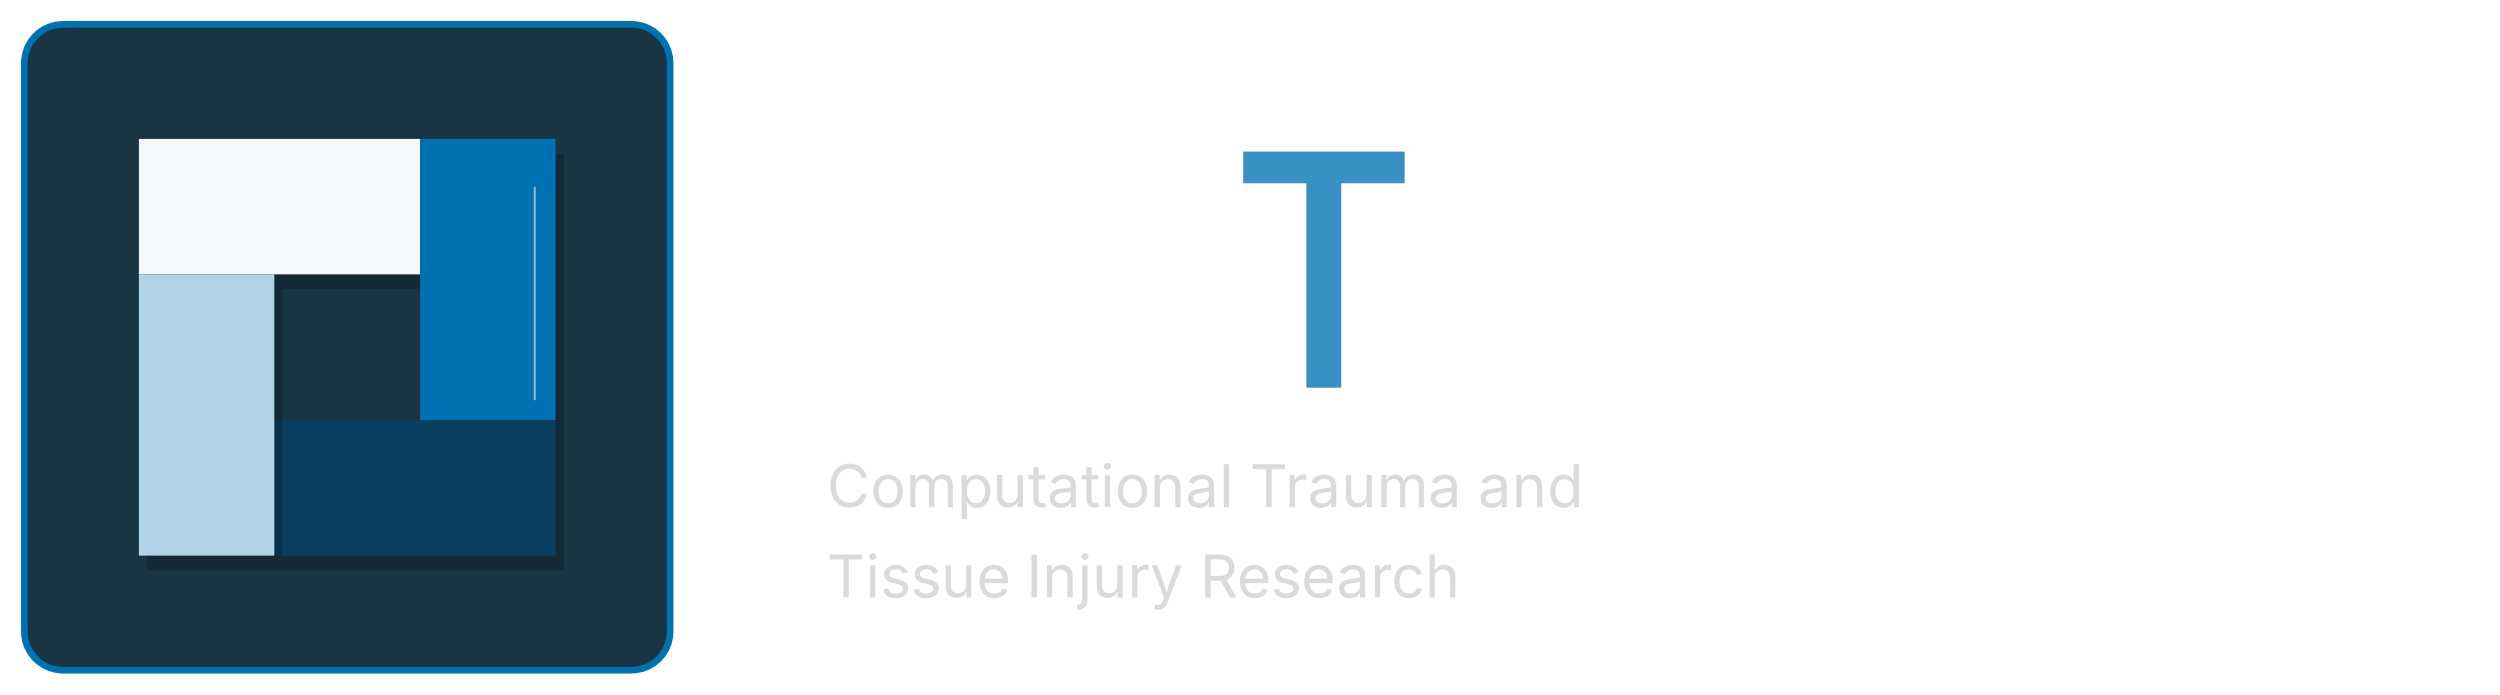
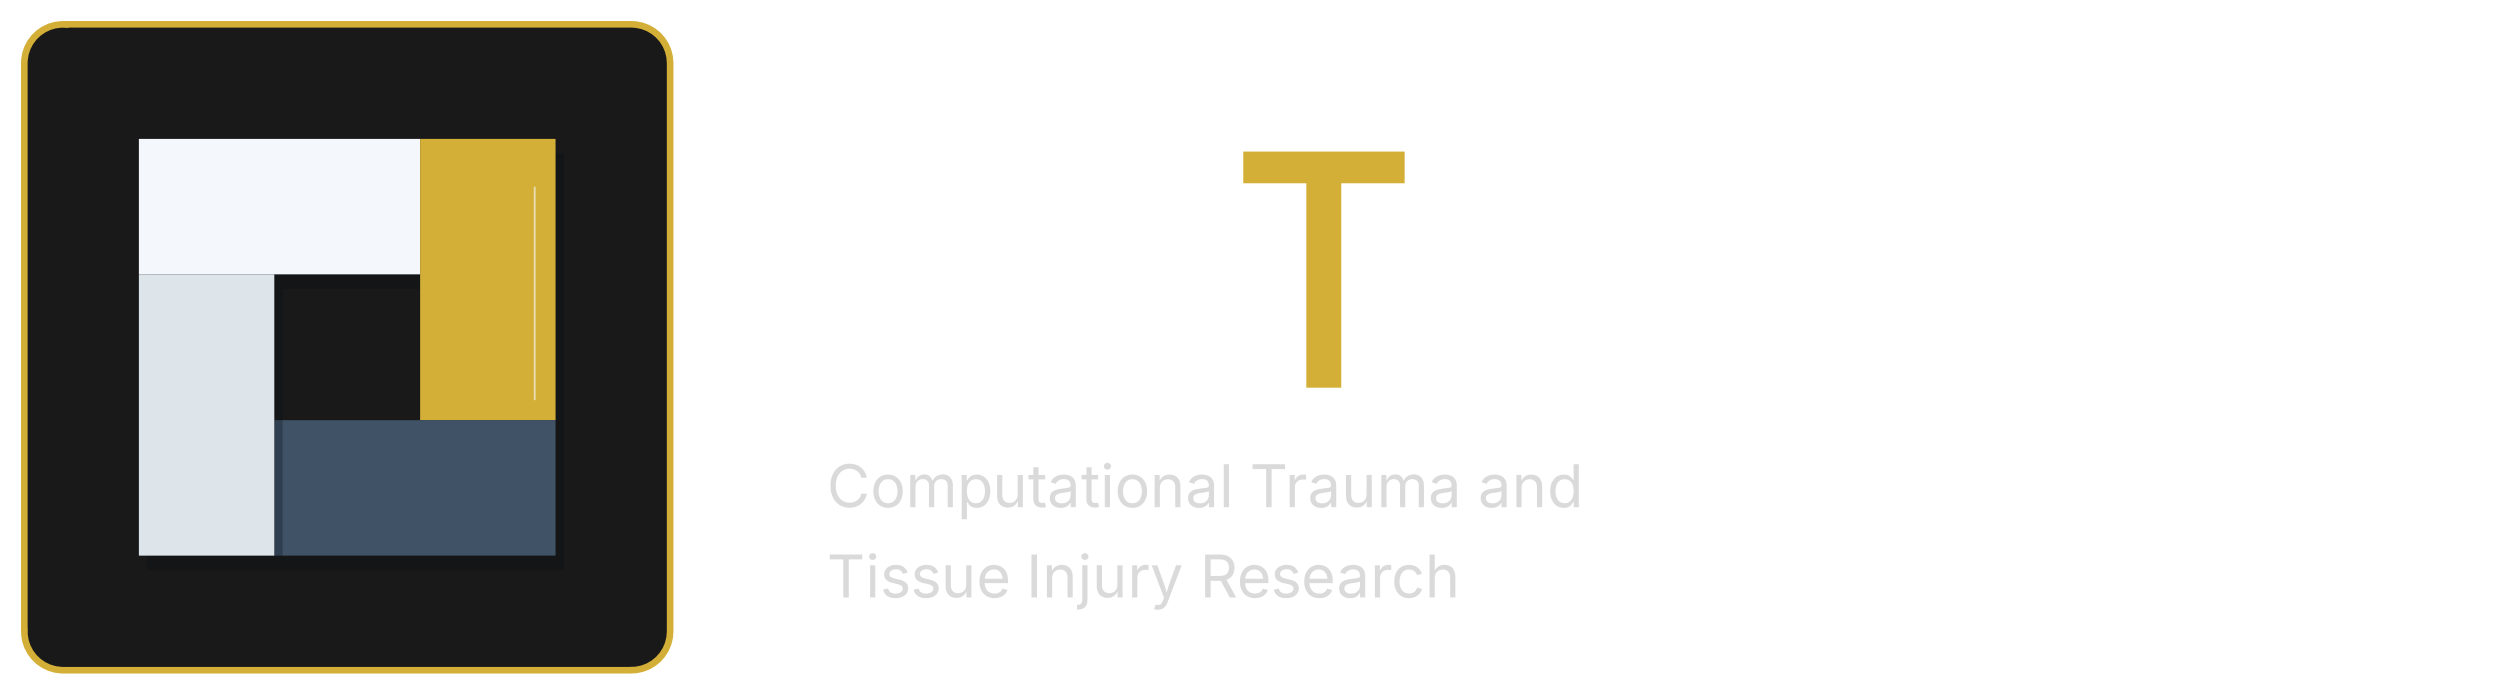
<svg xmlns="http://www.w3.org/2000/svg" xmlns:xlink="http://www.w3.org/1999/xlink" width="1555pt" height="432pt" viewBox="0 0 1555 432">
  <defs>
    <g>
      <g id="glyph-0-0">
        <path d="M 61.969 2.016 C 48.156 2.016 37.191 -1.836 29.078 -9.547 C 20.961 -17.266 16.906 -27.695 16.906 -40.844 L 16.906 -106.031 C 16.906 -119.312 20.961 -129.773 29.078 -137.422 C 37.191 -145.066 48.156 -148.891 61.969 -148.891 C 75.656 -148.891 86.555 -145.031 94.672 -137.312 C 102.785 -129.602 106.844 -119.176 106.844 -106.031 L 85.109 -106.031 C 85.109 -113.676 83.062 -119.508 78.969 -123.531 C 74.875 -127.562 69.207 -129.578 61.969 -129.578 C 54.594 -129.578 48.859 -127.562 44.766 -123.531 C 40.672 -119.508 38.625 -113.676 38.625 -106.031 L 38.625 -40.844 C 38.625 -33.195 40.672 -27.359 44.766 -23.328 C 48.859 -19.305 54.594 -17.297 61.969 -17.297 C 69.207 -17.297 74.875 -19.305 78.969 -23.328 C 83.062 -27.359 85.109 -33.195 85.109 -40.844 L 106.844 -40.844 C 106.844 -27.695 102.785 -17.266 94.672 -9.547 C 86.555 -1.836 75.656 2.016 61.969 2.016 Z M 61.969 2.016 " />
      </g>
      <g id="glyph-0-1">
        <path d="M 49.5 0 L 49.5 -127.156 L 10.266 -127.156 L 10.266 -146.875 L 110.656 -146.875 L 110.656 -127.156 L 71.219 -127.156 L 71.219 0 Z M 49.5 0 " />
      </g>
      <g id="glyph-0-2">
        <path d="M 19.719 0 L 19.719 -19.719 L 49.297 -19.719 L 49.297 -127.156 L 19.719 -127.156 L 19.719 -146.875 L 101.203 -146.875 L 101.203 -127.156 L 71.422 -127.156 L 71.422 -19.719 L 101.203 -19.719 L 101.203 0 Z M 19.719 0 " />
      </g>
      <g id="glyph-0-3">
        <path d="M 17.109 0 L 17.109 -146.875 L 62.984 -146.875 C 72.098 -146.875 80.109 -145.098 87.016 -141.547 C 93.922 -137.992 99.285 -133 103.109 -126.562 C 106.93 -120.125 108.844 -112.547 108.844 -103.828 C 108.844 -94.035 106.363 -85.516 101.406 -78.266 C 96.445 -71.023 89.805 -65.93 81.484 -62.984 L 110.859 0 L 87.125 0 L 59.75 -60.359 L 38.625 -60.359 L 38.625 0 Z M 38.625 -79.672 L 62.984 -79.672 C 70.223 -79.672 75.988 -81.816 80.281 -86.109 C 84.57 -90.398 86.719 -96.172 86.719 -103.422 C 86.719 -110.797 84.535 -116.66 80.172 -121.016 C 75.816 -125.379 70.086 -127.562 62.984 -127.562 L 38.625 -127.562 Z M 38.625 -79.672 " />
      </g>
      <g id="glyph-1-0">
        <path d="M 14.031 0.359 C 11.75 0.359 9.711 -0.191 7.922 -1.297 C 6.141 -2.398 4.738 -3.977 3.719 -6.031 C 2.695 -8.082 2.188 -10.52 2.188 -13.344 C 2.188 -16.176 2.695 -18.613 3.719 -20.656 C 4.738 -22.707 6.141 -24.289 7.922 -25.406 C 9.711 -26.52 11.75 -27.078 14.031 -27.078 C 15.383 -27.078 16.66 -26.879 17.859 -26.484 C 19.066 -26.086 20.145 -25.508 21.094 -24.75 C 22.051 -23.988 22.848 -23.066 23.484 -21.984 C 24.129 -20.91 24.57 -19.688 24.812 -18.312 L 21.406 -18.312 C 21.219 -19.227 20.891 -20.031 20.422 -20.719 C 19.961 -21.414 19.398 -22.004 18.734 -22.484 C 18.078 -22.961 17.348 -23.32 16.547 -23.562 C 15.742 -23.801 14.906 -23.922 14.031 -23.922 C 12.438 -23.922 10.992 -23.516 9.703 -22.703 C 8.41 -21.891 7.383 -20.695 6.625 -19.125 C 5.875 -17.551 5.5 -15.625 5.5 -13.344 C 5.5 -11.07 5.879 -9.148 6.641 -7.578 C 7.398 -6.004 8.426 -4.812 9.719 -4 C 11.008 -3.195 12.445 -2.797 14.031 -2.797 C 14.906 -2.797 15.742 -2.914 16.547 -3.156 C 17.348 -3.406 18.078 -3.766 18.734 -4.234 C 19.398 -4.711 19.961 -5.301 20.422 -6 C 20.891 -6.695 21.219 -7.5 21.406 -8.406 L 24.812 -8.406 C 24.582 -7.039 24.148 -5.82 23.516 -4.75 C 22.879 -3.676 22.082 -2.754 21.125 -1.984 C 20.164 -1.223 19.082 -0.641 17.875 -0.234 C 16.676 0.16 15.395 0.359 14.031 0.359 Z M 14.031 0.359 " />
      </g>
      <g id="glyph-1-1">
        <path d="M 10.984 0.438 C 9.172 0.438 7.578 0.004 6.203 -0.859 C 4.836 -1.723 3.77 -2.93 3 -4.484 C 2.238 -6.035 1.859 -7.836 1.859 -9.891 C 1.859 -11.984 2.238 -13.812 3 -15.375 C 3.77 -16.938 4.836 -18.145 6.203 -19 C 7.578 -19.863 9.172 -20.297 10.984 -20.297 C 12.816 -20.297 14.422 -19.863 15.797 -19 C 17.172 -18.145 18.238 -16.938 19 -15.375 C 19.77 -13.812 20.156 -11.984 20.156 -9.891 C 20.156 -7.836 19.77 -6.035 19 -4.484 C 18.238 -2.93 17.172 -1.723 15.797 -0.859 C 14.422 0.004 12.816 0.438 10.984 0.438 Z M 10.984 -2.453 C 12.336 -2.453 13.453 -2.797 14.328 -3.484 C 15.203 -4.18 15.848 -5.094 16.266 -6.219 C 16.68 -7.352 16.891 -8.578 16.891 -9.891 C 16.891 -11.223 16.68 -12.457 16.266 -13.594 C 15.848 -14.738 15.203 -15.66 14.328 -16.359 C 13.453 -17.055 12.336 -17.406 10.984 -17.406 C 9.648 -17.406 8.551 -17.055 7.688 -16.359 C 6.832 -15.66 6.191 -14.742 5.766 -13.609 C 5.348 -12.473 5.141 -11.234 5.141 -9.891 C 5.141 -8.578 5.348 -7.352 5.766 -6.219 C 6.191 -5.094 6.832 -4.18 7.688 -3.484 C 8.551 -2.797 9.648 -2.453 10.984 -2.453 Z M 10.984 -2.453 " />
      </g>
      <g id="glyph-1-2">
        <path d="M 2.828 0 L 2.828 -20.047 L 5.969 -20.047 L 5.984 -15.562 L 5.734 -15.562 C 6.016 -16.645 6.445 -17.539 7.031 -18.25 C 7.625 -18.969 8.316 -19.504 9.109 -19.859 C 9.91 -20.223 10.738 -20.406 11.594 -20.406 C 13.051 -20.406 14.234 -19.957 15.141 -19.062 C 16.047 -18.164 16.629 -16.988 16.891 -15.531 L 16.453 -15.531 C 16.691 -16.531 17.129 -17.395 17.766 -18.125 C 18.398 -18.852 19.164 -19.414 20.062 -19.812 C 20.969 -20.207 21.953 -20.406 23.016 -20.406 C 24.18 -20.406 25.238 -20.148 26.188 -19.641 C 27.145 -19.141 27.906 -18.379 28.469 -17.359 C 29.039 -16.348 29.328 -15.066 29.328 -13.516 L 29.328 0 L 26.109 0 L 26.109 -13.422 C 26.109 -14.867 25.703 -15.906 24.891 -16.531 C 24.078 -17.156 23.129 -17.469 22.047 -17.469 C 21.148 -17.469 20.375 -17.273 19.719 -16.891 C 19.07 -16.516 18.57 -16 18.219 -15.344 C 17.875 -14.688 17.703 -13.938 17.703 -13.094 L 17.703 0 L 14.469 0 L 14.469 -13.75 C 14.469 -14.863 14.098 -15.758 13.359 -16.438 C 12.617 -17.125 11.68 -17.469 10.547 -17.469 C 9.766 -17.469 9.031 -17.285 8.344 -16.922 C 7.656 -16.555 7.102 -16.016 6.688 -15.297 C 6.27 -14.578 6.062 -13.688 6.062 -12.625 L 6.062 0 Z M 2.828 0 " />
      </g>
      <g id="glyph-1-3">
        <path d="M 2.828 7.5 L 2.828 -20.047 L 5.953 -20.047 L 5.953 -16.828 L 6.312 -16.828 C 6.539 -17.191 6.859 -17.645 7.266 -18.188 C 7.672 -18.727 8.254 -19.211 9.016 -19.641 C 9.785 -20.078 10.82 -20.297 12.125 -20.297 C 13.789 -20.297 15.258 -19.875 16.531 -19.031 C 17.812 -18.195 18.812 -17.004 19.531 -15.453 C 20.258 -13.91 20.625 -12.082 20.625 -9.969 C 20.625 -7.844 20.266 -6 19.547 -4.438 C 18.828 -2.883 17.828 -1.68 16.547 -0.828 C 15.273 0.016 13.805 0.438 12.141 0.438 C 10.867 0.438 9.844 0.219 9.062 -0.219 C 8.289 -0.656 7.695 -1.148 7.281 -1.703 C 6.863 -2.266 6.539 -2.734 6.312 -3.109 L 6.062 -3.109 L 6.062 7.5 Z M 11.656 -2.453 C 12.906 -2.453 13.953 -2.789 14.797 -3.469 C 15.641 -4.145 16.273 -5.051 16.703 -6.188 C 17.129 -7.332 17.344 -8.602 17.344 -10 C 17.344 -11.383 17.129 -12.633 16.703 -13.75 C 16.285 -14.875 15.656 -15.766 14.812 -16.422 C 13.969 -17.078 12.914 -17.406 11.656 -17.406 C 10.426 -17.406 9.391 -17.094 8.547 -16.469 C 7.711 -15.852 7.082 -14.992 6.656 -13.891 C 6.238 -12.785 6.031 -11.488 6.031 -10 C 6.031 -8.52 6.242 -7.211 6.672 -6.078 C 7.098 -4.941 7.734 -4.051 8.578 -3.406 C 9.422 -2.77 10.445 -2.453 11.656 -2.453 Z M 11.656 -2.453 " />
      </g>
      <g id="glyph-1-4">
        <path d="M 9.625 0.25 C 8.281 0.25 7.094 -0.023 6.062 -0.578 C 5.039 -1.141 4.242 -1.977 3.672 -3.094 C 3.109 -4.219 2.828 -5.625 2.828 -7.312 L 2.828 -20.047 L 6.062 -20.047 L 6.062 -7.578 C 6.062 -6.035 6.469 -4.828 7.281 -3.953 C 8.094 -3.086 9.195 -2.656 10.594 -2.656 C 11.551 -2.656 12.41 -2.863 13.172 -3.281 C 13.93 -3.695 14.531 -4.305 14.969 -5.109 C 15.414 -5.922 15.641 -6.895 15.641 -8.031 L 15.641 -20.047 L 18.875 -20.047 L 18.875 0 L 15.766 0 L 15.766 -4.859 L 16.188 -4.859 C 15.562 -2.984 14.676 -1.66 13.531 -0.891 C 12.395 -0.129 11.094 0.25 9.625 0.25 Z M 9.625 0.25 " />
      </g>
      <g id="glyph-1-5">
        <path d="M 10.719 -20.047 L 10.719 -17.281 L 0.359 -17.281 L 0.359 -20.047 Z M 3.375 -24.812 L 6.594 -24.812 L 6.594 -5.203 C 6.594 -4.305 6.773 -3.648 7.141 -3.234 C 7.504 -2.828 8.113 -2.625 8.969 -2.625 C 9.164 -2.625 9.422 -2.645 9.734 -2.688 C 10.055 -2.738 10.348 -2.785 10.609 -2.828 L 11.281 -0.109 C 10.945 0.016 10.566 0.102 10.141 0.156 C 9.711 0.219 9.289 0.25 8.875 0.25 C 7.145 0.25 5.797 -0.203 4.828 -1.109 C 3.859 -2.023 3.375 -3.305 3.375 -4.953 Z M 3.375 -24.812 " />
      </g>
      <g id="glyph-1-6">
        <path d="M 8.438 0.469 C 7.176 0.469 6.023 0.227 4.984 -0.25 C 3.953 -0.727 3.129 -1.426 2.516 -2.344 C 1.91 -3.27 1.609 -4.391 1.609 -5.703 C 1.609 -6.848 1.832 -7.781 2.281 -8.5 C 2.738 -9.219 3.348 -9.781 4.109 -10.188 C 4.867 -10.602 5.707 -10.91 6.625 -11.109 C 7.551 -11.316 8.477 -11.477 9.406 -11.594 C 10.602 -11.75 11.578 -11.867 12.328 -11.953 C 13.086 -12.035 13.648 -12.176 14.016 -12.375 C 14.379 -12.582 14.562 -12.93 14.562 -13.422 L 14.562 -13.531 C 14.562 -14.375 14.406 -15.082 14.094 -15.656 C 13.781 -16.238 13.312 -16.688 12.688 -17 C 12.07 -17.312 11.297 -17.469 10.359 -17.469 C 9.398 -17.469 8.582 -17.316 7.906 -17.016 C 7.227 -16.711 6.676 -16.336 6.25 -15.891 C 5.82 -15.441 5.504 -14.984 5.297 -14.516 L 2.188 -15.547 C 2.695 -16.766 3.391 -17.719 4.266 -18.406 C 5.141 -19.094 6.102 -19.578 7.156 -19.859 C 8.207 -20.148 9.242 -20.297 10.266 -20.297 C 10.941 -20.297 11.707 -20.211 12.562 -20.047 C 13.414 -19.891 14.238 -19.57 15.031 -19.094 C 15.82 -18.613 16.477 -17.906 17 -16.969 C 17.52 -16.031 17.781 -14.781 17.781 -13.219 L 17.781 0 L 14.609 0 L 14.609 -2.719 L 14.391 -2.719 C 14.172 -2.258 13.805 -1.781 13.297 -1.281 C 12.797 -0.781 12.145 -0.363 11.344 -0.031 C 10.539 0.301 9.57 0.469 8.438 0.469 Z M 9 -2.391 C 10.195 -2.391 11.207 -2.617 12.031 -3.078 C 12.852 -3.547 13.477 -4.156 13.906 -4.906 C 14.344 -5.656 14.562 -6.438 14.562 -7.25 L 14.562 -10.016 C 14.426 -9.867 14.133 -9.727 13.688 -9.594 C 13.25 -9.469 12.742 -9.359 12.172 -9.266 C 11.609 -9.172 11.062 -9.086 10.531 -9.016 C 10 -8.953 9.578 -8.906 9.266 -8.875 C 8.492 -8.781 7.77 -8.613 7.094 -8.375 C 6.414 -8.145 5.875 -7.805 5.469 -7.359 C 5.062 -6.91 4.859 -6.305 4.859 -5.547 C 4.859 -4.848 5.035 -4.266 5.391 -3.797 C 5.754 -3.336 6.242 -2.988 6.859 -2.75 C 7.484 -2.508 8.195 -2.391 9 -2.391 Z M 9 -2.391 " />
      </g>
      <g id="glyph-1-7">
        <path d="M 2.828 0 L 2.828 -20.047 L 6.062 -20.047 L 6.062 0 Z M 4.453 -23.328 C 3.848 -23.328 3.32 -23.535 2.875 -23.953 C 2.438 -24.367 2.219 -24.867 2.219 -25.453 C 2.219 -26.055 2.438 -26.562 2.875 -26.969 C 3.32 -27.383 3.848 -27.594 4.453 -27.594 C 5.078 -27.594 5.609 -27.383 6.047 -26.969 C 6.492 -26.562 6.719 -26.055 6.719 -25.453 C 6.719 -24.867 6.492 -24.367 6.047 -23.953 C 5.609 -23.535 5.078 -23.328 4.453 -23.328 Z M 4.453 -23.328 " />
      </g>
      <g id="glyph-1-8">
        <path d="M 6.062 -12.016 L 6.062 0 L 2.828 0 L 2.828 -20.047 L 5.938 -20.047 L 5.953 -15.188 L 5.5 -15.188 C 6.113 -17.039 6.984 -18.352 8.109 -19.125 C 9.242 -19.906 10.566 -20.297 12.078 -20.297 C 13.43 -20.297 14.613 -20.016 15.625 -19.453 C 16.645 -18.898 17.438 -18.066 18 -16.953 C 18.57 -15.836 18.859 -14.43 18.859 -12.734 L 18.859 0 L 15.641 0 L 15.641 -12.453 C 15.641 -14.004 15.234 -15.211 14.422 -16.078 C 13.617 -16.953 12.516 -17.391 11.109 -17.391 C 10.16 -17.391 9.301 -17.18 8.531 -16.766 C 7.77 -16.348 7.164 -15.738 6.719 -14.938 C 6.281 -14.133 6.062 -13.16 6.062 -12.016 Z M 6.062 -12.016 " />
      </g>
      <g id="glyph-1-9">
        <path d="M 6.062 -26.719 L 6.062 0 L 2.828 0 L 2.828 -26.719 Z M 6.062 -26.719 " />
      </g>
      <g id="glyph-1-10">
</g>
      <g id="glyph-1-11">
        <path d="M 1.75 -23.703 L 1.75 -26.719 L 21.938 -26.719 L 21.938 -23.703 L 13.578 -23.703 L 13.578 0 L 10.172 0 L 10.172 -23.703 Z M 1.75 -23.703 " />
      </g>
      <g id="glyph-1-12">
        <path d="M 2.828 0 L 2.828 -20.047 L 5.953 -20.047 L 5.953 -16.953 L 6.172 -16.953 C 6.535 -17.973 7.191 -18.789 8.141 -19.406 C 9.098 -20.02 10.172 -20.328 11.359 -20.328 C 11.598 -20.328 11.883 -20.32 12.219 -20.312 C 12.551 -20.301 12.812 -20.289 13 -20.281 L 13 -17.031 C 12.906 -17.051 12.664 -17.086 12.281 -17.141 C 11.895 -17.191 11.488 -17.219 11.062 -17.219 C 10.102 -17.219 9.242 -17.016 8.484 -16.609 C 7.723 -16.211 7.129 -15.66 6.703 -14.953 C 6.273 -14.254 6.062 -13.453 6.062 -12.547 L 6.062 0 Z M 2.828 0 " />
      </g>
      <g id="glyph-1-13">
        <path d="M 10.344 0.438 C 8.688 0.438 7.219 0.016 5.938 -0.828 C 4.656 -1.68 3.656 -2.883 2.938 -4.438 C 2.219 -6 1.859 -7.844 1.859 -9.969 C 1.859 -12.082 2.219 -13.91 2.938 -15.453 C 3.664 -17.004 4.672 -18.195 5.953 -19.031 C 7.234 -19.875 8.703 -20.297 10.359 -20.297 C 11.66 -20.297 12.691 -20.078 13.453 -19.641 C 14.223 -19.211 14.812 -18.727 15.219 -18.188 C 15.633 -17.645 15.953 -17.191 16.172 -16.828 L 16.422 -16.828 L 16.422 -26.719 L 19.656 -26.719 L 19.656 0 L 16.531 0 L 16.531 -3.109 L 16.172 -3.109 C 15.953 -2.734 15.629 -2.266 15.203 -1.703 C 14.785 -1.148 14.191 -0.656 13.422 -0.219 C 12.648 0.219 11.625 0.438 10.344 0.438 Z M 10.828 -2.453 C 12.047 -2.453 13.07 -2.77 13.906 -3.406 C 14.75 -4.051 15.383 -4.941 15.812 -6.078 C 16.238 -7.211 16.453 -8.52 16.453 -10 C 16.453 -11.488 16.238 -12.785 15.812 -13.891 C 15.395 -14.992 14.766 -15.852 13.922 -16.469 C 13.086 -17.094 12.055 -17.406 10.828 -17.406 C 9.555 -17.406 8.5 -17.078 7.656 -16.422 C 6.82 -15.766 6.191 -14.875 5.766 -13.75 C 5.348 -12.633 5.141 -11.383 5.141 -10 C 5.141 -8.602 5.352 -7.332 5.781 -6.188 C 6.207 -5.051 6.844 -4.145 7.688 -3.469 C 8.539 -2.789 9.586 -2.453 10.828 -2.453 Z M 10.828 -2.453 " />
      </g>
      <g id="glyph-1-14">
        <path d="M 9.641 0.438 C 8.266 0.438 7.039 0.238 5.969 -0.156 C 4.906 -0.562 4.023 -1.16 3.328 -1.953 C 2.641 -2.742 2.176 -3.711 1.938 -4.859 L 5 -5.594 C 5.289 -4.488 5.832 -3.68 6.625 -3.172 C 7.414 -2.66 8.41 -2.406 9.609 -2.406 C 11.004 -2.406 12.117 -2.703 12.953 -3.297 C 13.785 -3.898 14.203 -4.613 14.203 -5.438 C 14.203 -6.125 13.957 -6.695 13.469 -7.156 C 12.988 -7.625 12.254 -7.969 11.266 -8.188 L 7.922 -8.984 C 6.109 -9.41 4.758 -10.07 3.875 -10.969 C 2.988 -11.875 2.547 -13.035 2.547 -14.453 C 2.547 -15.598 2.867 -16.609 3.516 -17.484 C 4.16 -18.367 5.039 -19.055 6.156 -19.547 C 7.27 -20.047 8.539 -20.297 9.969 -20.297 C 11.344 -20.297 12.508 -20.086 13.469 -19.672 C 14.438 -19.266 15.223 -18.695 15.828 -17.969 C 16.43 -17.25 16.879 -16.414 17.172 -15.469 L 14.25 -14.719 C 13.977 -15.438 13.52 -16.086 12.875 -16.672 C 12.238 -17.254 11.273 -17.547 9.984 -17.547 C 8.785 -17.547 7.789 -17.27 7 -16.719 C 6.207 -16.176 5.812 -15.484 5.812 -14.641 C 5.812 -13.898 6.078 -13.305 6.609 -12.859 C 7.148 -12.41 8.008 -12.051 9.188 -11.781 L 12.203 -11.062 C 14.023 -10.633 15.367 -9.969 16.234 -9.062 C 17.109 -8.156 17.547 -7.016 17.547 -5.641 C 17.547 -4.473 17.211 -3.43 16.547 -2.516 C 15.891 -1.598 14.969 -0.875 13.781 -0.344 C 12.594 0.176 11.211 0.438 9.641 0.438 Z M 9.641 0.438 " />
      </g>
      <g id="glyph-1-15">
        <path d="M 11.266 0.438 C 9.328 0.438 7.656 0.004 6.25 -0.859 C 4.844 -1.723 3.758 -2.926 3 -4.469 C 2.238 -6.008 1.859 -7.805 1.859 -9.859 C 1.859 -11.91 2.227 -13.719 2.969 -15.281 C 3.719 -16.852 4.77 -18.082 6.125 -18.969 C 7.477 -19.852 9.066 -20.297 10.891 -20.297 C 11.953 -20.297 13 -20.117 14.031 -19.766 C 15.062 -19.41 16 -18.844 16.844 -18.062 C 17.688 -17.281 18.359 -16.25 18.859 -14.969 C 19.359 -13.688 19.609 -12.117 19.609 -10.266 L 19.609 -8.922 L 4.047 -8.922 L 4.047 -11.656 L 17.875 -11.656 L 16.375 -10.656 C 16.375 -11.969 16.164 -13.133 15.75 -14.156 C 15.332 -15.176 14.719 -15.973 13.906 -16.547 C 13.094 -17.129 12.086 -17.422 10.891 -17.422 C 9.68 -17.422 8.645 -17.125 7.781 -16.531 C 6.914 -15.945 6.254 -15.176 5.797 -14.219 C 5.348 -13.27 5.125 -12.254 5.125 -11.172 L 5.125 -9.359 C 5.125 -7.879 5.379 -6.617 5.891 -5.578 C 6.41 -4.547 7.133 -3.766 8.062 -3.234 C 8.988 -2.703 10.062 -2.438 11.281 -2.438 C 12.062 -2.438 12.773 -2.551 13.422 -2.781 C 14.066 -3.008 14.625 -3.352 15.094 -3.812 C 15.562 -4.27 15.922 -4.836 16.172 -5.516 L 19.297 -4.656 C 18.984 -3.656 18.457 -2.77 17.719 -2 C 16.977 -1.238 16.062 -0.641 14.969 -0.203 C 13.875 0.223 12.641 0.438 11.266 0.438 Z M 11.266 0.438 " />
      </g>
      <g id="glyph-1-16">
        <path d="M 6.641 -26.719 L 6.641 0 L 3.234 0 L 3.234 -26.719 Z M 6.641 -26.719 " />
      </g>
      <g id="glyph-1-17">
        <path d="M 2.812 -20.047 L 6.062 -20.047 L 6.062 1.438 C 6.07 2.695 5.852 3.781 5.406 4.688 C 4.969 5.602 4.312 6.301 3.438 6.781 C 2.57 7.258 1.484 7.5 0.172 7.5 L -0.469 7.5 L -0.469 4.516 L 0.125 4.516 C 1.062 4.516 1.742 4.25 2.172 3.719 C 2.598 3.188 2.812 2.426 2.812 1.438 Z M 4.438 -23.328 C 3.832 -23.328 3.305 -23.535 2.859 -23.953 C 2.422 -24.367 2.203 -24.867 2.203 -25.453 C 2.203 -26.055 2.422 -26.562 2.859 -26.969 C 3.305 -27.383 3.832 -27.594 4.438 -27.594 C 5.062 -27.594 5.594 -27.383 6.031 -26.969 C 6.477 -26.562 6.703 -26.055 6.703 -25.453 C 6.703 -24.867 6.477 -24.367 6.031 -23.953 C 5.594 -23.535 5.062 -23.328 4.438 -23.328 Z M 4.438 -23.328 " />
      </g>
      <g id="glyph-1-18">
        <path d="M 2.516 7.266 L 3.328 4.469 L 3.672 4.547 C 4.328 4.723 4.926 4.77 5.469 4.688 C 6.008 4.613 6.492 4.348 6.922 3.891 C 7.348 3.43 7.723 2.727 8.047 1.781 L 8.625 0.109 L 0.969 -20.047 L 4.5 -20.047 L 8.766 -8.156 C 9.223 -6.914 9.602 -5.688 9.906 -4.469 C 10.219 -3.25 10.551 -2.066 10.906 -0.922 L 9.719 -0.922 C 10.062 -2.066 10.391 -3.25 10.703 -4.469 C 11.023 -5.695 11.406 -6.926 11.844 -8.156 L 16.156 -20.047 L 19.672 -20.047 L 10.859 3 C 10.453 4.062 9.961 4.938 9.391 5.625 C 8.828 6.312 8.172 6.816 7.422 7.141 C 6.672 7.473 5.82 7.641 4.875 7.641 C 4.301 7.641 3.805 7.598 3.391 7.516 C 2.973 7.43 2.68 7.348 2.516 7.266 Z M 2.516 7.266 " />
      </g>
      <g id="glyph-1-19">
        <path d="M 3.234 0 L 3.234 -26.719 L 12.375 -26.719 C 14.445 -26.719 16.156 -26.359 17.5 -25.641 C 18.852 -24.93 19.852 -23.953 20.5 -22.703 C 21.156 -21.461 21.484 -20.051 21.484 -18.469 C 21.484 -16.875 21.156 -15.469 20.5 -14.25 C 19.852 -13.031 18.859 -12.078 17.516 -11.391 C 16.18 -10.703 14.473 -10.359 12.391 -10.359 L 5.125 -10.359 L 5.125 -13.391 L 12.234 -13.391 C 13.641 -13.391 14.77 -13.594 15.625 -14 C 16.477 -14.414 17.102 -15.004 17.5 -15.766 C 17.895 -16.523 18.094 -17.426 18.094 -18.469 C 18.094 -19.531 17.895 -20.453 17.5 -21.234 C 17.102 -22.016 16.473 -22.625 15.609 -23.062 C 14.754 -23.5 13.613 -23.719 12.188 -23.719 L 6.641 -23.719 L 6.641 0 Z M 18.578 0 L 12.125 -12.031 L 15.953 -12.031 L 22.516 0 Z M 18.578 0 " />
      </g>
      <g id="glyph-1-20">
        <path d="M 10.984 0.438 C 9.172 0.438 7.578 0.004 6.203 -0.859 C 4.836 -1.723 3.77 -2.93 3 -4.484 C 2.238 -6.035 1.859 -7.836 1.859 -9.891 C 1.859 -11.984 2.238 -13.812 3 -15.375 C 3.77 -16.938 4.836 -18.145 6.203 -19 C 7.578 -19.863 9.172 -20.297 10.984 -20.297 C 11.953 -20.297 12.867 -20.172 13.734 -19.922 C 14.598 -19.672 15.383 -19.305 16.094 -18.828 C 16.801 -18.359 17.41 -17.781 17.922 -17.094 C 18.441 -16.406 18.836 -15.625 19.109 -14.75 L 16.016 -13.875 C 15.867 -14.383 15.645 -14.852 15.344 -15.281 C 15.051 -15.719 14.691 -16.094 14.266 -16.406 C 13.836 -16.727 13.348 -16.973 12.797 -17.141 C 12.254 -17.316 11.648 -17.406 10.984 -17.406 C 9.648 -17.406 8.551 -17.055 7.688 -16.359 C 6.832 -15.66 6.191 -14.742 5.766 -13.609 C 5.348 -12.473 5.141 -11.234 5.141 -9.891 C 5.141 -8.578 5.348 -7.352 5.766 -6.219 C 6.191 -5.094 6.832 -4.18 7.688 -3.484 C 8.551 -2.797 9.648 -2.453 10.984 -2.453 C 11.66 -2.453 12.281 -2.539 12.844 -2.719 C 13.406 -2.906 13.898 -3.16 14.328 -3.484 C 14.766 -3.816 15.133 -4.207 15.438 -4.656 C 15.738 -5.113 15.957 -5.613 16.094 -6.156 L 19.188 -5.266 C 18.926 -4.367 18.535 -3.57 18.016 -2.875 C 17.492 -2.176 16.875 -1.578 16.156 -1.078 C 15.438 -0.586 14.641 -0.211 13.766 0.047 C 12.891 0.305 11.961 0.438 10.984 0.438 Z M 10.984 0.438 " />
      </g>
      <g id="glyph-1-21">
        <path d="M 6.062 -12.016 L 6.062 0 L 2.828 0 L 2.828 -26.719 L 6.062 -26.719 L 6.062 -15.188 L 5.5 -15.188 C 6.113 -17.039 6.984 -18.352 8.109 -19.125 C 9.242 -19.906 10.566 -20.297 12.078 -20.297 C 13.43 -20.297 14.617 -20.016 15.641 -19.453 C 16.66 -18.898 17.453 -18.066 18.016 -16.953 C 18.586 -15.836 18.875 -14.43 18.875 -12.734 L 18.875 0 L 15.641 0 L 15.641 -12.453 C 15.641 -14.004 15.234 -15.211 14.422 -16.078 C 13.617 -16.953 12.516 -17.391 11.109 -17.391 C 10.16 -17.391 9.301 -17.18 8.531 -16.766 C 7.77 -16.348 7.164 -15.738 6.719 -14.938 C 6.281 -14.133 6.062 -13.16 6.062 -12.016 Z M 6.062 -12.016 " />
      </g>
    </g>
  </defs>
-   <path fill-rule="nonzero" fill="rgb(9.804%, 20.392%, 26.275%)" fill-opacity="1" stroke-width="4.125" stroke-linecap="round" stroke-linejoin="round" stroke="rgb(0%, 44.706%, 69.804%)" stroke-opacity="1" stroke-miterlimit="10" d="M 39.219 416.879 L 392.723 416.879 L 391.754 416.859 L 395.629 416.703 L 399.43 415.93 L 403.055 414.555 L 406.414 412.613 L 409.422 410.16 L 411.992 407.258 L 414.066 403.977 L 415.586 400.41 L 416.516 396.645 L 416.828 392.777 L 416.828 39.223 L 416.516 35.355 L 415.586 31.59 L 414.066 28.023 L 411.992 24.742 L 409.422 21.84 L 406.414 19.387 L 403.055 17.445 L 399.43 16.07 L 395.629 15.297 L 392.723 15.121 L 39.219 15.121 L 42.125 15.297 L 38.25 15.141 L 34.398 15.605 L 30.672 16.688 L 27.168 18.348 L 23.977 20.551 L 21.18 23.238 L 18.848 26.34 L 17.047 29.773 L 15.82 33.453 L 15.195 37.281 L 15.117 39.223 L 15.117 392.777 L 15.195 390.84 L 15.195 394.719 L 15.82 398.547 L 17.047 402.227 L 18.848 405.66 L 21.18 408.762 L 23.977 411.449 L 27.168 413.652 L 30.672 415.312 L 34.398 416.395 L 38.25 416.859 Z M 39.219 416.879 " />
+   <path fill-rule="nonzero" fill="rgb(9.804%, 9.804%, 9.804%)" fill-opacity="1" stroke-width="4.125" stroke-linecap="round" stroke-linejoin="round" stroke="rgb(83.137%, 68.627%, 21.569%)" stroke-opacity="1" stroke-miterlimit="10" d="M 39.219 416.879 L 392.723 416.879 L 391.754 416.859 L 395.629 416.703 L 399.43 415.93 L 403.055 414.555 L 406.414 412.613 L 409.422 410.16 L 411.992 407.258 L 414.066 403.977 L 415.586 400.41 L 416.516 396.645 L 416.828 392.777 L 416.828 39.223 L 416.516 35.355 L 415.586 31.59 L 414.066 28.023 L 411.992 24.742 L 409.422 21.84 L 406.414 19.387 L 403.055 17.445 L 399.43 16.07 L 395.629 15.297 L 392.723 15.121 L 39.219 15.121 L 42.125 15.297 L 38.25 15.141 L 34.398 15.605 L 30.672 16.688 L 27.168 18.348 L 23.977 20.551 L 21.18 23.238 L 18.848 26.34 L 17.047 29.773 L 15.82 33.453 L 15.195 37.281 L 15.117 39.223 L 15.117 392.777 L 15.195 390.84 L 15.195 394.719 L 15.82 398.547 L 17.047 402.227 L 18.848 405.66 L 21.18 408.762 L 23.977 411.449 L 27.168 413.652 L 30.672 415.312 L 34.398 416.395 L 38.25 416.859 Z M 39.219 416.879 " />
  <path fill-rule="nonzero" fill="rgb(1.176%, 3.922%, 7.059%)" fill-opacity="0.251" d="M 91.57 179.711 L 266.508 179.711 L 266.508 95.473 L 91.57 95.473 Z M 91.57 179.711 " />
  <path fill-rule="nonzero" fill="rgb(95.686%, 97.255%, 98.824%)" fill-opacity="1" d="M 86.391 170.641 L 261.328 170.641 L 261.328 86.398 L 86.391 86.398 Z M 86.391 170.641 " />
  <path fill-rule="nonzero" fill="rgb(1.176%, 3.922%, 7.059%)" fill-opacity="0.251" d="M 266.508 270.434 L 350.738 270.434 L 350.738 95.473 L 266.508 95.473 Z M 266.508 270.434 " />
-   <path fill-rule="nonzero" fill="rgb(0%, 44.706%, 69.804%)" fill-opacity="1" d="M 261.328 261.359 L 345.555 261.359 L 345.555 86.398 L 261.328 86.398 Z M 261.328 261.359 " />
+   <path fill-rule="nonzero" fill="rgb(83.137%, 68.627%, 21.569%)" fill-opacity="1" d="M 261.328 261.359 L 345.555 261.359 L 345.555 86.398 L 261.328 86.398 Z M 261.328 261.359 " />
  <path fill-rule="nonzero" fill="rgb(1.176%, 3.922%, 7.059%)" fill-opacity="0.251" d="M 175.801 354.672 L 350.738 354.672 L 350.738 270.434 L 175.801 270.434 Z M 175.801 354.672 " />
-   <path fill-rule="nonzero" fill="rgb(4.706%, 24.314%, 38.431%)" fill-opacity="1" d="M 170.617 345.602 L 345.555 345.602 L 345.555 261.359 L 170.617 261.359 Z M 170.617 345.602 " />
+   <path fill-rule="nonzero" fill="rgb(25.098%, 32.157%, 39.608%)" fill-opacity="1" d="M 170.617 345.602 L 345.555 345.602 L 345.555 261.359 L 170.617 261.359 Z M 170.617 345.602 " />
  <path fill-rule="nonzero" fill="rgb(1.176%, 3.922%, 7.059%)" fill-opacity="0.251" d="M 91.57 354.672 L 175.801 354.672 L 175.801 179.711 L 91.57 179.711 Z M 91.57 354.672 " />
-   <path fill-rule="nonzero" fill="rgb(69.804%, 83.137%, 90.588%)" fill-opacity="1" d="M 86.391 345.602 L 170.617 345.602 L 170.617 170.641 L 86.391 170.641 Z M 86.391 345.602 " />
+   <path fill-rule="nonzero" fill="rgb(86.667%, 89.804%, 92.157%)" fill-opacity="1" d="M 86.391 345.602 L 170.617 345.602 L 170.617 170.641 L 86.391 170.641 Z M 86.391 345.602 " />
  <path fill="none" stroke-width="1.2" stroke-linecap="round" stroke-linejoin="round" stroke="rgb(95.686%, 97.255%, 98.824%)" stroke-opacity="0.6" stroke-miterlimit="10" d="M 332.598 248.398 L 332.598 116.641 " />
  <g fill="rgb(100%, 100%, 100%)" fill-opacity="1">
    <use xlink:href="#glyph-0-0" x="511.961" y="241.15" />
  </g>
  <g fill="rgb(100%, 100%, 100%)" fill-opacity="1">
    <use xlink:href="#glyph-0-1" x="637.5" y="241.15" />
  </g>
-   <g fill="rgb(21.961%, 56.863%, 76.078%)" fill-opacity="1">
+   <g fill="rgb(83.137%, 68.627%, 21.569%)" fill-opacity="1">
    <use xlink:href="#glyph-0-1" x="763.035" y="241.15" />
  </g>
  <g fill="rgb(100%, 100%, 100%)" fill-opacity="1">
    <use xlink:href="#glyph-0-2" x="888.57" y="241.15" />
  </g>
  <g fill="rgb(100%, 100%, 100%)" fill-opacity="1">
    <use xlink:href="#glyph-0-3" x="1014.105" y="241.15" />
  </g>
  <g fill="rgb(85.49%, 85.49%, 85.49%)" fill-opacity="1">
    <use xlink:href="#glyph-1-0" x="514.359" y="315.47" />
    <use xlink:href="#glyph-1-1" x="541.359" y="315.47" />
    <use xlink:href="#glyph-1-2" x="563.359" y="315.47" />
    <use xlink:href="#glyph-1-3" x="595.359" y="315.47" />
    <use xlink:href="#glyph-1-4" x="617.359" y="315.47" />
    <use xlink:href="#glyph-1-5" x="639.359" y="315.47" />
    <use xlink:href="#glyph-1-6" x="651.359" y="315.47" />
    <use xlink:href="#glyph-1-5" x="672.359" y="315.47" />
    <use xlink:href="#glyph-1-7" x="684.359" y="315.47" />
    <use xlink:href="#glyph-1-1" x="693.359" y="315.47" />
    <use xlink:href="#glyph-1-8" x="715.359" y="315.47" />
    <use xlink:href="#glyph-1-6" x="737.359" y="315.47" />
    <use xlink:href="#glyph-1-9" x="758.359" y="315.47" />
    <use xlink:href="#glyph-1-10" x="767.359" y="315.47" />
    <use xlink:href="#glyph-1-11" x="777.359" y="315.47" />
    <use xlink:href="#glyph-1-12" x="799.359" y="315.47" />
    <use xlink:href="#glyph-1-6" x="813.359" y="315.47" />
    <use xlink:href="#glyph-1-4" x="834.359" y="315.47" />
    <use xlink:href="#glyph-1-2" x="856.359" y="315.47" />
    <use xlink:href="#glyph-1-6" x="888.359" y="315.47" />
    <use xlink:href="#glyph-1-10" x="909.359" y="315.47" />
    <use xlink:href="#glyph-1-6" x="919.359" y="315.47" />
    <use xlink:href="#glyph-1-8" x="940.359" y="315.47" />
    <use xlink:href="#glyph-1-13" x="962.359" y="315.47" />
  </g>
  <g fill="rgb(85.49%, 85.49%, 85.49%)" fill-opacity="1">
    <use xlink:href="#glyph-1-11" x="514.359" y="371.63" />
    <use xlink:href="#glyph-1-7" x="538.359" y="371.63" />
    <use xlink:href="#glyph-1-14" x="547.359" y="371.63" />
    <use xlink:href="#glyph-1-14" x="566.359" y="371.63" />
    <use xlink:href="#glyph-1-4" x="585.359" y="371.63" />
    <use xlink:href="#glyph-1-15" x="607.359" y="371.63" />
    <use xlink:href="#glyph-1-10" x="628.359" y="371.63" />
    <use xlink:href="#glyph-1-16" x="638.359" y="371.63" />
    <use xlink:href="#glyph-1-8" x="648.359" y="371.63" />
    <use xlink:href="#glyph-1-17" x="670.359" y="371.63" />
    <use xlink:href="#glyph-1-4" x="679.359" y="371.63" />
    <use xlink:href="#glyph-1-12" x="701.359" y="371.63" />
    <use xlink:href="#glyph-1-18" x="715.359" y="371.63" />
    <use xlink:href="#glyph-1-10" x="736.359" y="371.63" />
    <use xlink:href="#glyph-1-19" x="746.359" y="371.63" />
    <use xlink:href="#glyph-1-15" x="769.359" y="371.63" />
    <use xlink:href="#glyph-1-14" x="790.359" y="371.63" />
    <use xlink:href="#glyph-1-15" x="809.359" y="371.63" />
    <use xlink:href="#glyph-1-6" x="831.359" y="371.63" />
    <use xlink:href="#glyph-1-12" x="852.359" y="371.63" />
    <use xlink:href="#glyph-1-20" x="865.359" y="371.63" />
    <use xlink:href="#glyph-1-21" x="886.359" y="371.63" />
  </g>
</svg>
